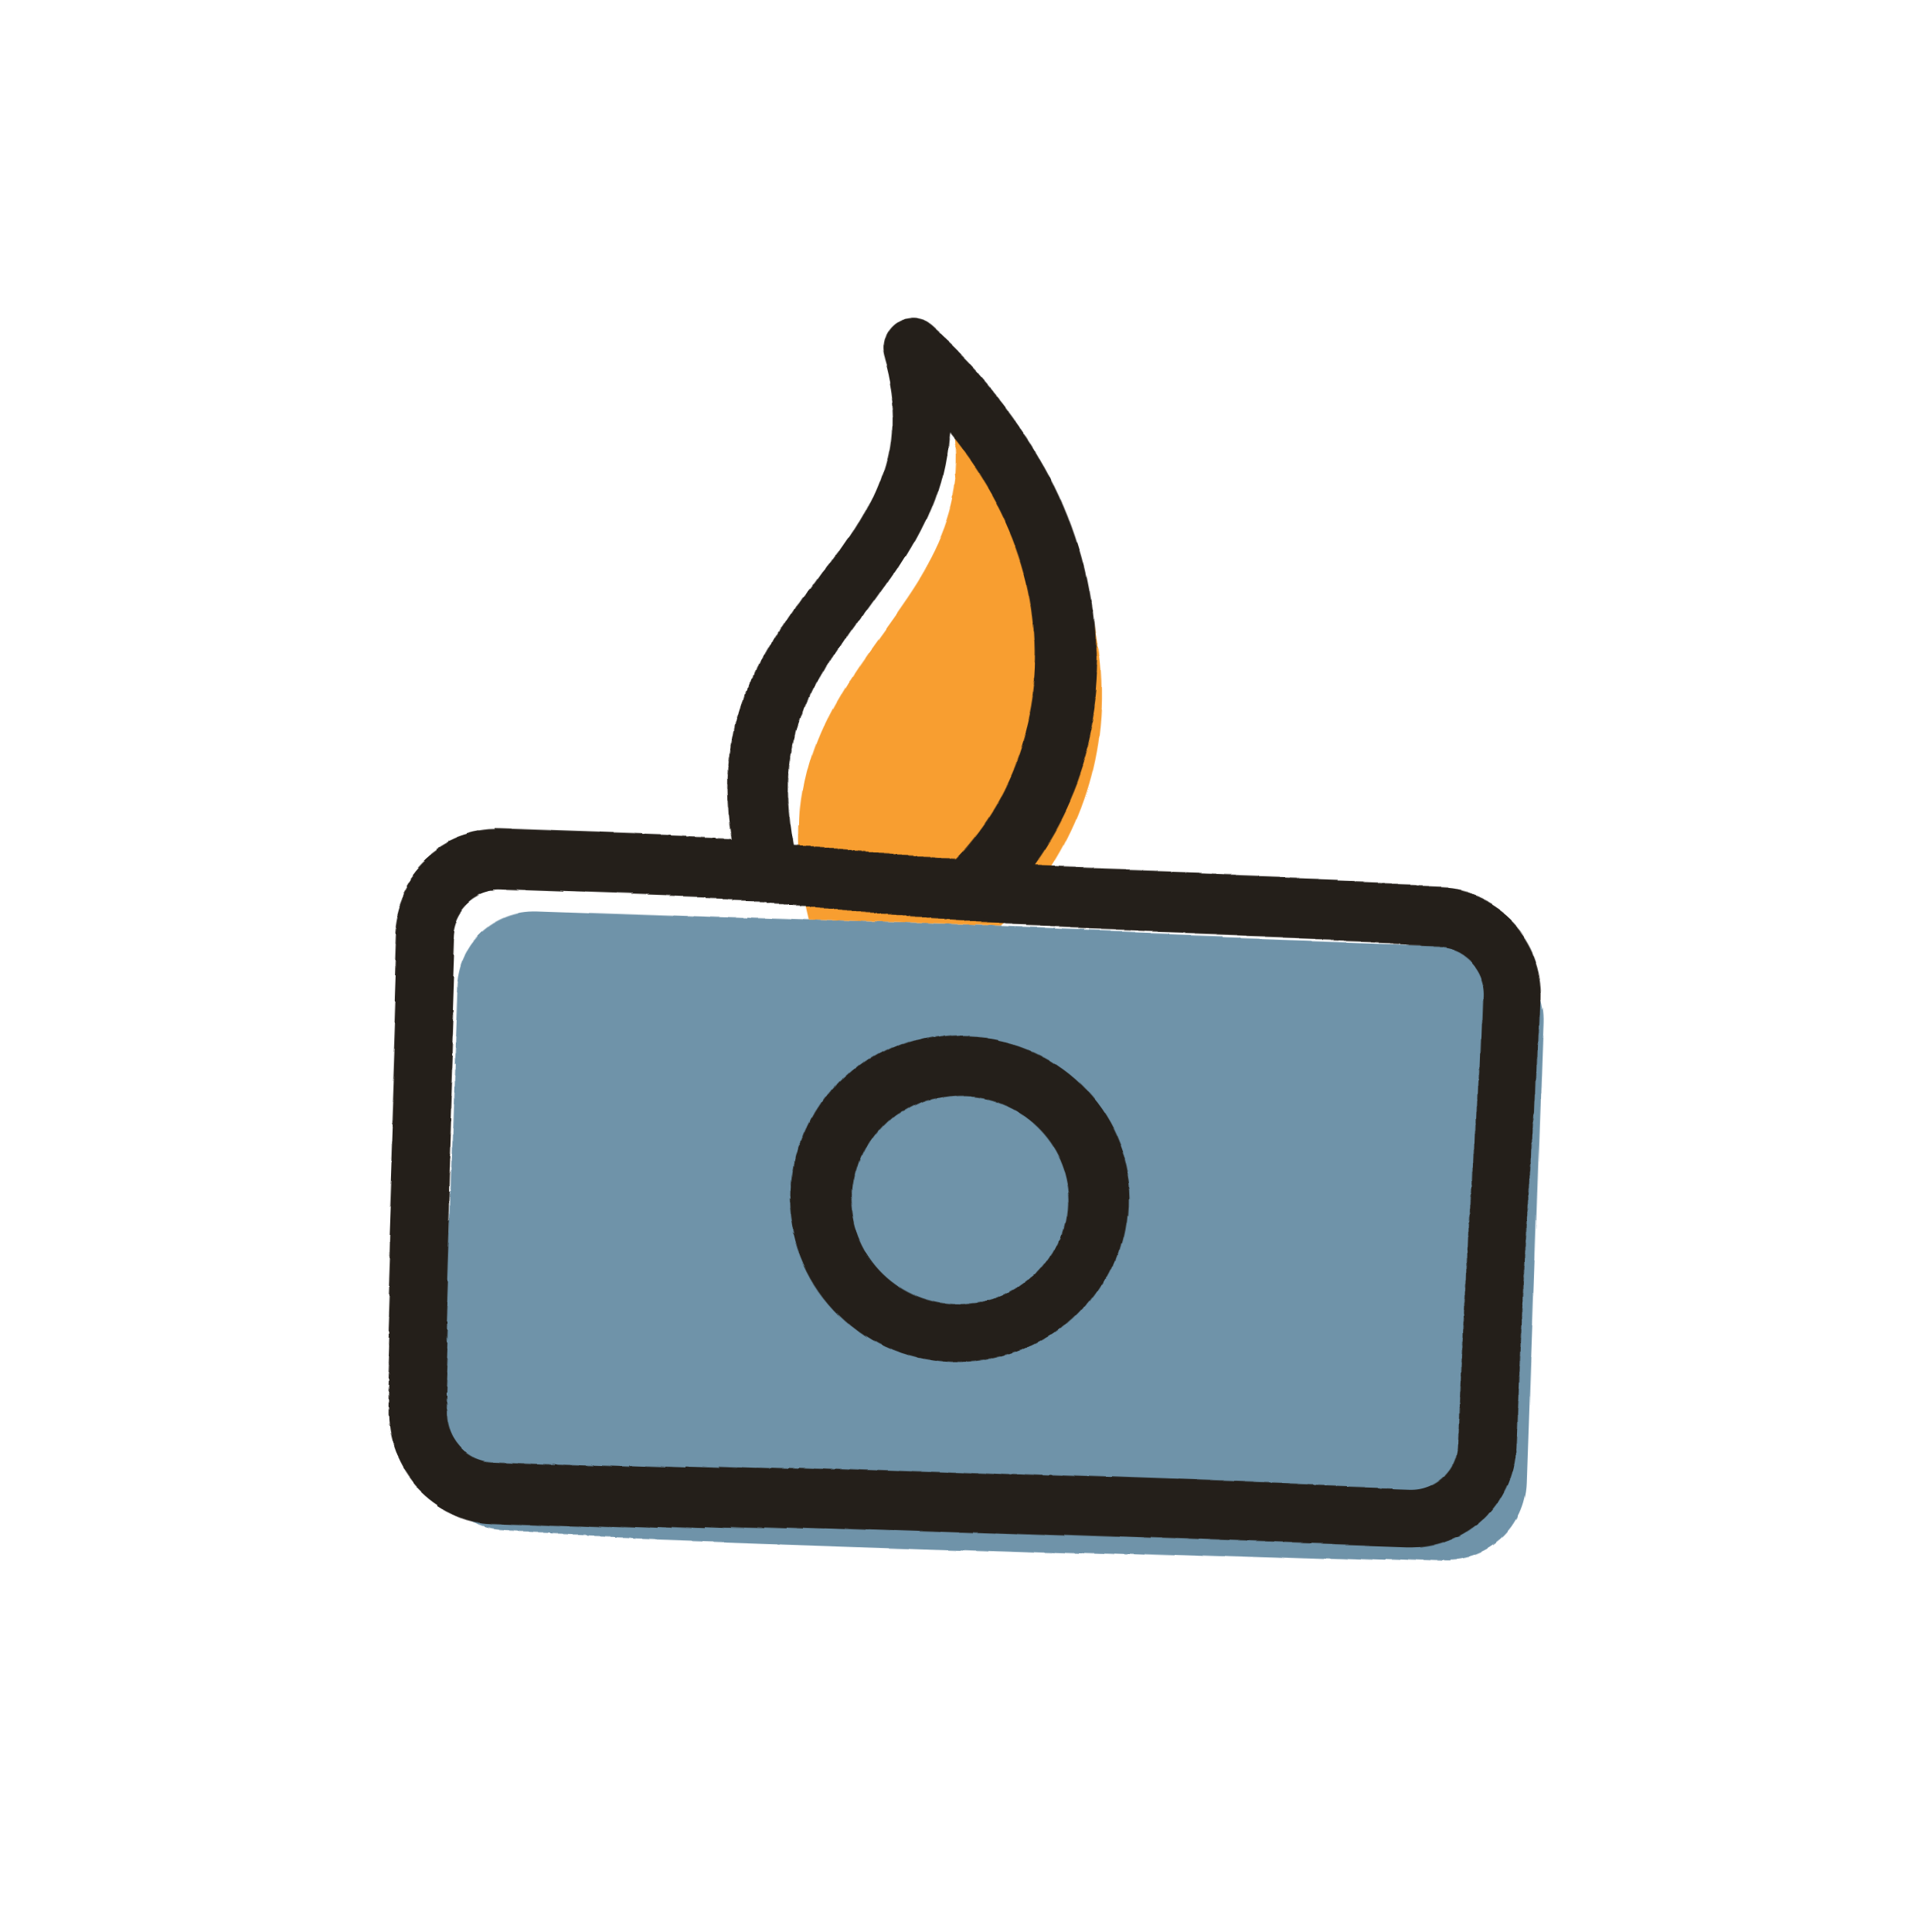
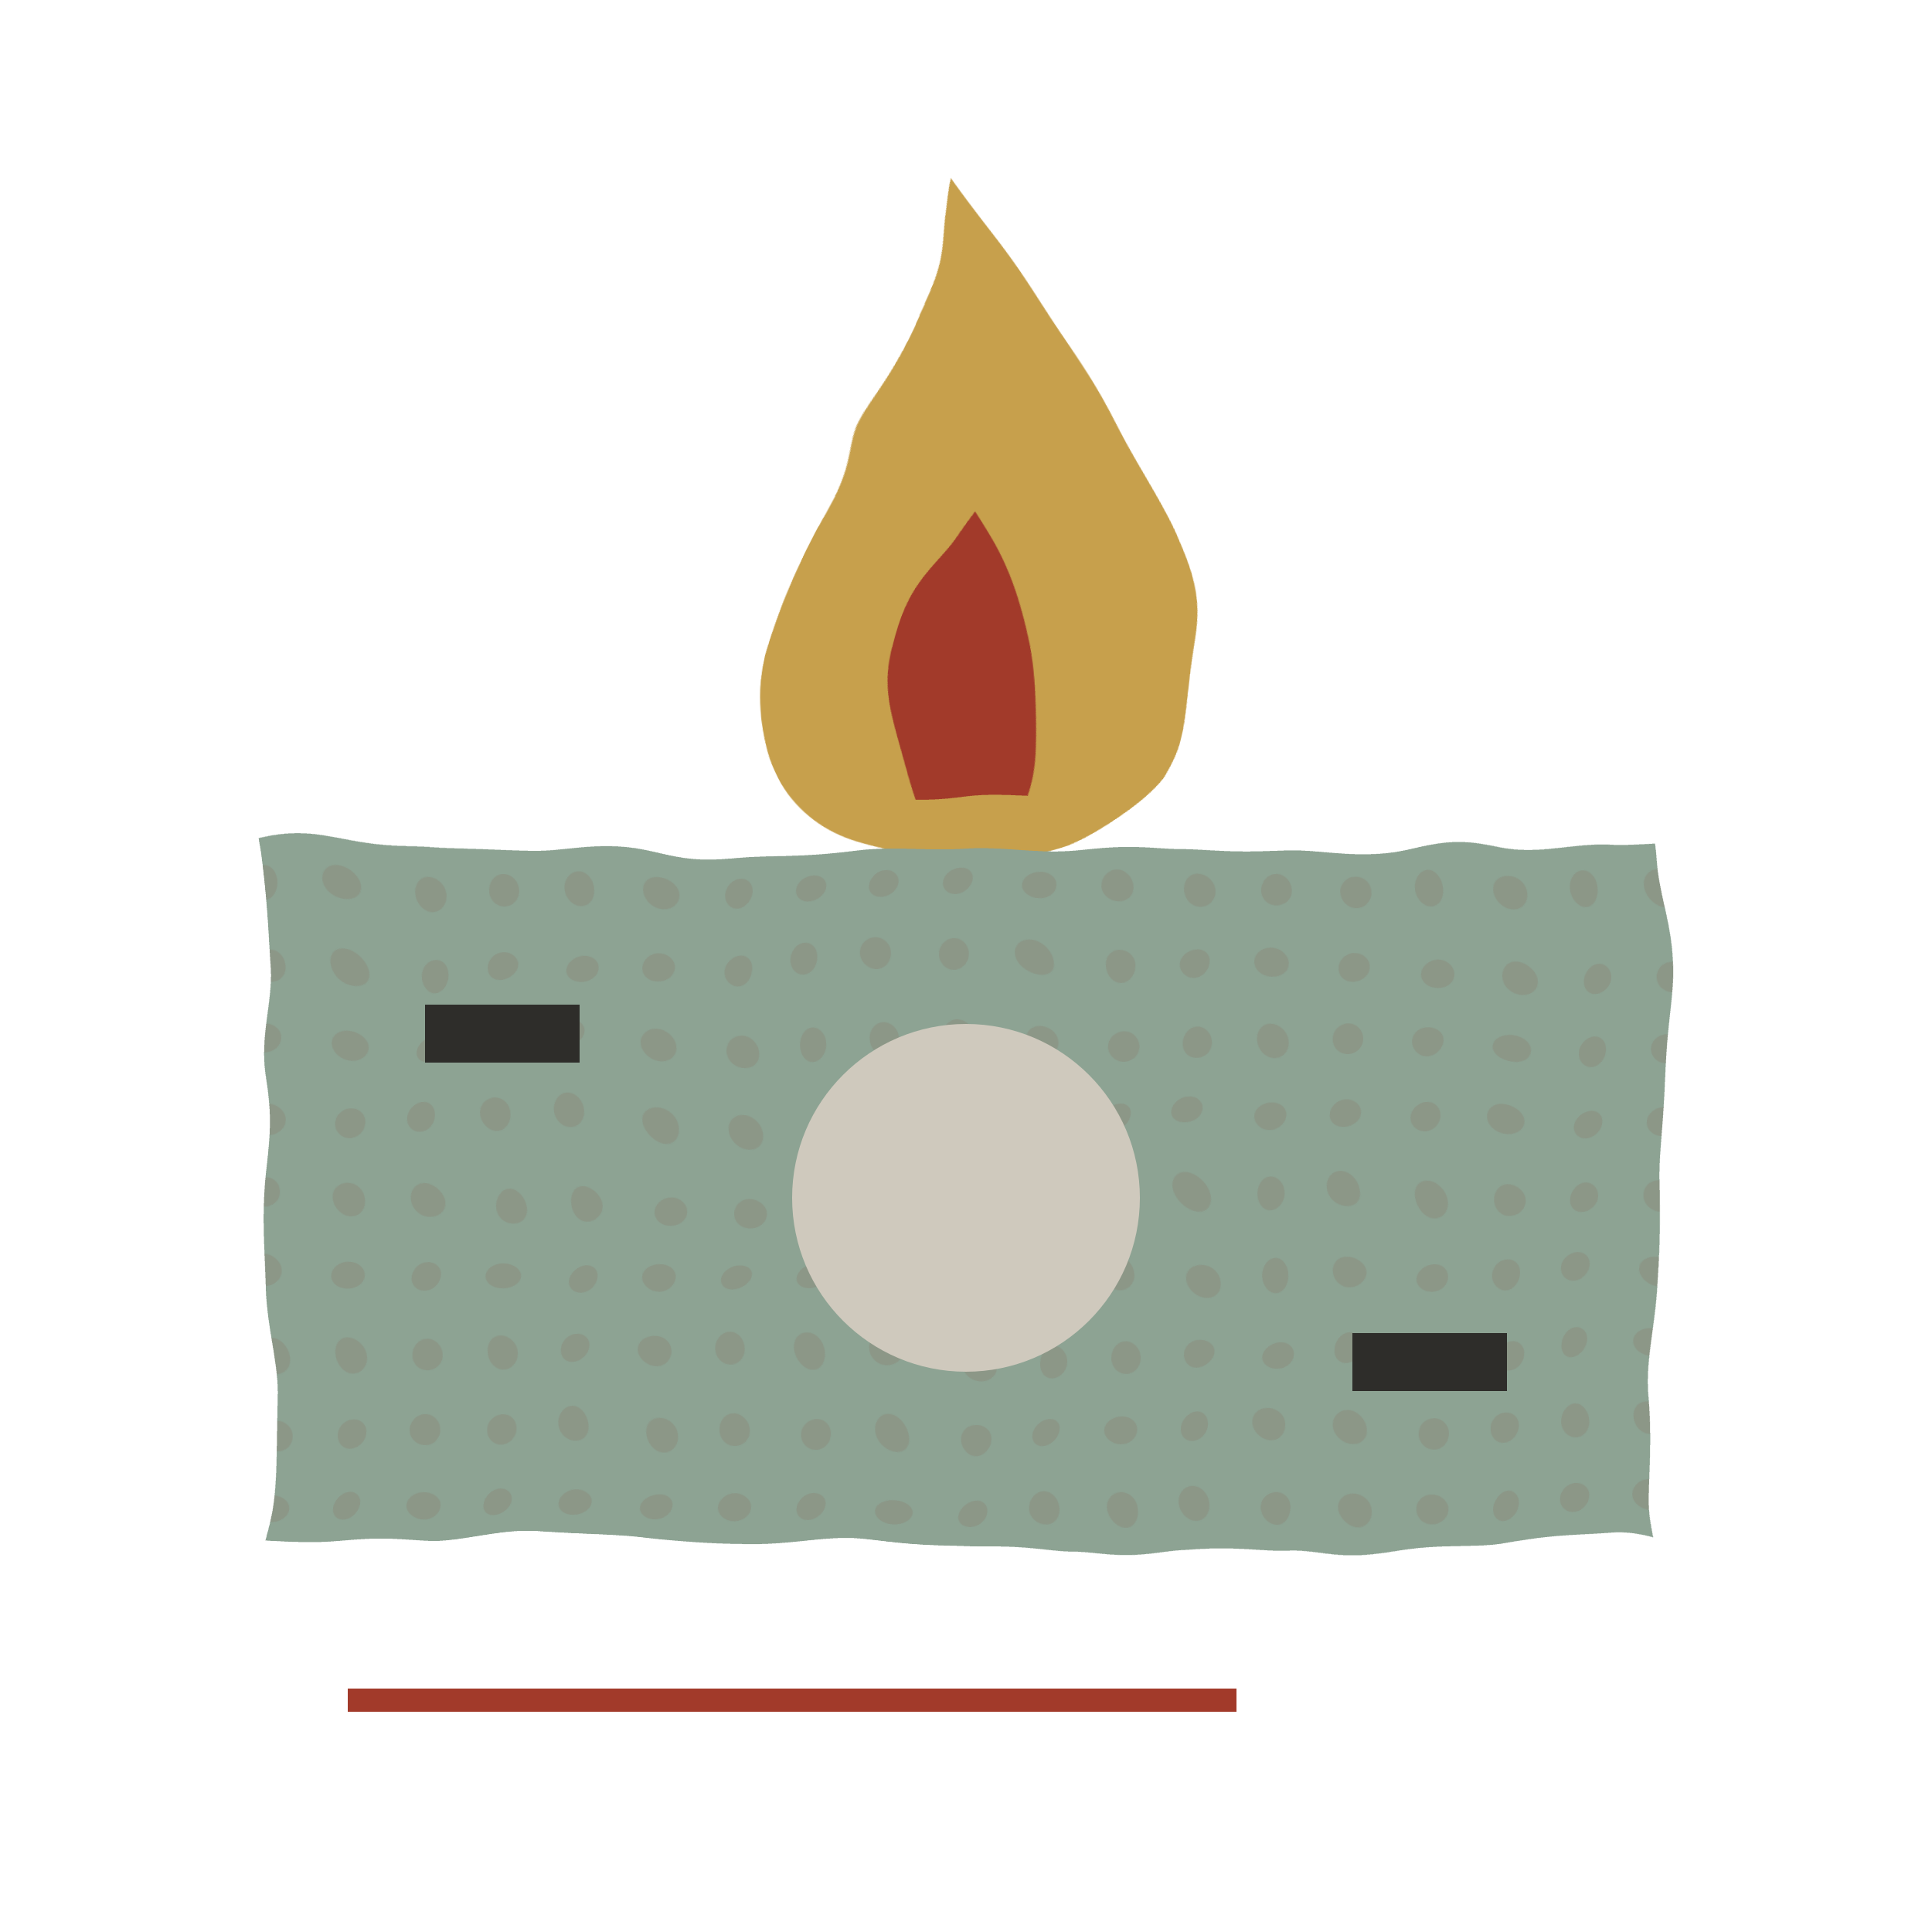
- <svg xmlns="http://www.w3.org/2000/svg" viewBox="0 0 100 100">
+ <svg xmlns="http://www.w3.org/2000/svg" viewBox="0 0 100 100" width="100" height="100">
  <defs>
-     <filter id="ri" x="-30%" y="-30%" width="160%" height="160%">
-       <feTurbulence type="fractalNoise" baseFrequency="0.021" numOctaves="2" seed="220" result="n" />
-       <feDisplacementMap in="SourceGraphic" in2="n" scale="2.7" xChannelSelector="R" yChannelSelector="G" />
+     <filter id="t" x="-10%" y="-10%" width="120%" height="120%">
+       <feTurbulence type="fractalNoise" baseFrequency="0.09" numOctaves="2" seed="64" result="n" />
+       <feDisplacementMap in="SourceGraphic" in2="n" scale="3" />
    </filter>
-     <filter id="rf" x="-30%" y="-30%" width="160%" height="160%">
-       <feTurbulence type="fractalNoise" baseFrequency="0.015" numOctaves="2" seed="233" result="n" />
-       <feDisplacementMap in="SourceGraphic" in2="n" scale="4.4" xChannelSelector="R" yChannelSelector="G" />
+     <filter id="s" x="-40%" y="-40%" width="180%" height="180%">
+       <feGaussianBlur stdDeviation="5" />
    </filter>
+     <pattern id="d" width="4" height="4" patternUnits="userSpaceOnUse">
+       <circle cx="2" cy="2" r="0.8" fill="#8A8476" />
+     </pattern>
  </defs>
-   <g transform="rotate(2 50 50)">
-     <g filter="url(#rf)" transform="translate(1.6 2.2)" opacity="0.9" stroke="none">
-       <rect x="22" y="46" width="56" height="32" rx="4" fill="#5f87a0" />
-       <path d="M40 46 C36 32, 50 30, 46 18 C58 28, 56 40, 50 46 Z" fill="#F7931A" />
-     </g>
-     <g filter="url(#ri)" fill="none" stroke="#241f1a" stroke-width="3.1" stroke-linecap="round" stroke-linejoin="round">
-       <rect x="22" y="46" width="56" height="32" rx="4" />
-       <circle cx="50" cy="62" r="7" />
-       <path d="M40 46 C36 32, 50 30, 46 18 C58 28, 56 40, 50 46 Z" />
-     </g>
+   <g filter="url(#t)">
+     <path d="M50 10 C58 22 64 28 60 40 C57 46 43 46 40 40 C36 32 44 26 50 10 Z" fill="#C7A04C" />
+     <path d="M50 26 C54 32 55 36 53 41 L47 41 C45 36 46 32 50 26 Z" fill="#A23A2A" />
+     <rect x="14" y="44" width="72" height="36" fill="#8DA393" />
+     <rect x="14" y="44" width="72" height="36" fill="url(#d)" opacity="0.4" />
  </g>
+   <circle cx="50" cy="62" r="9" fill="#CFC9BD" />
+   <rect x="22" y="52" width="8" height="3" fill="#2E2D2A" />
+   <rect x="70" y="69" width="8" height="3" fill="#2E2D2A" />
+   <line x1="18" y1="88" x2="64" y2="88" stroke="#A23A2A" stroke-width="1.2" />
</svg>
